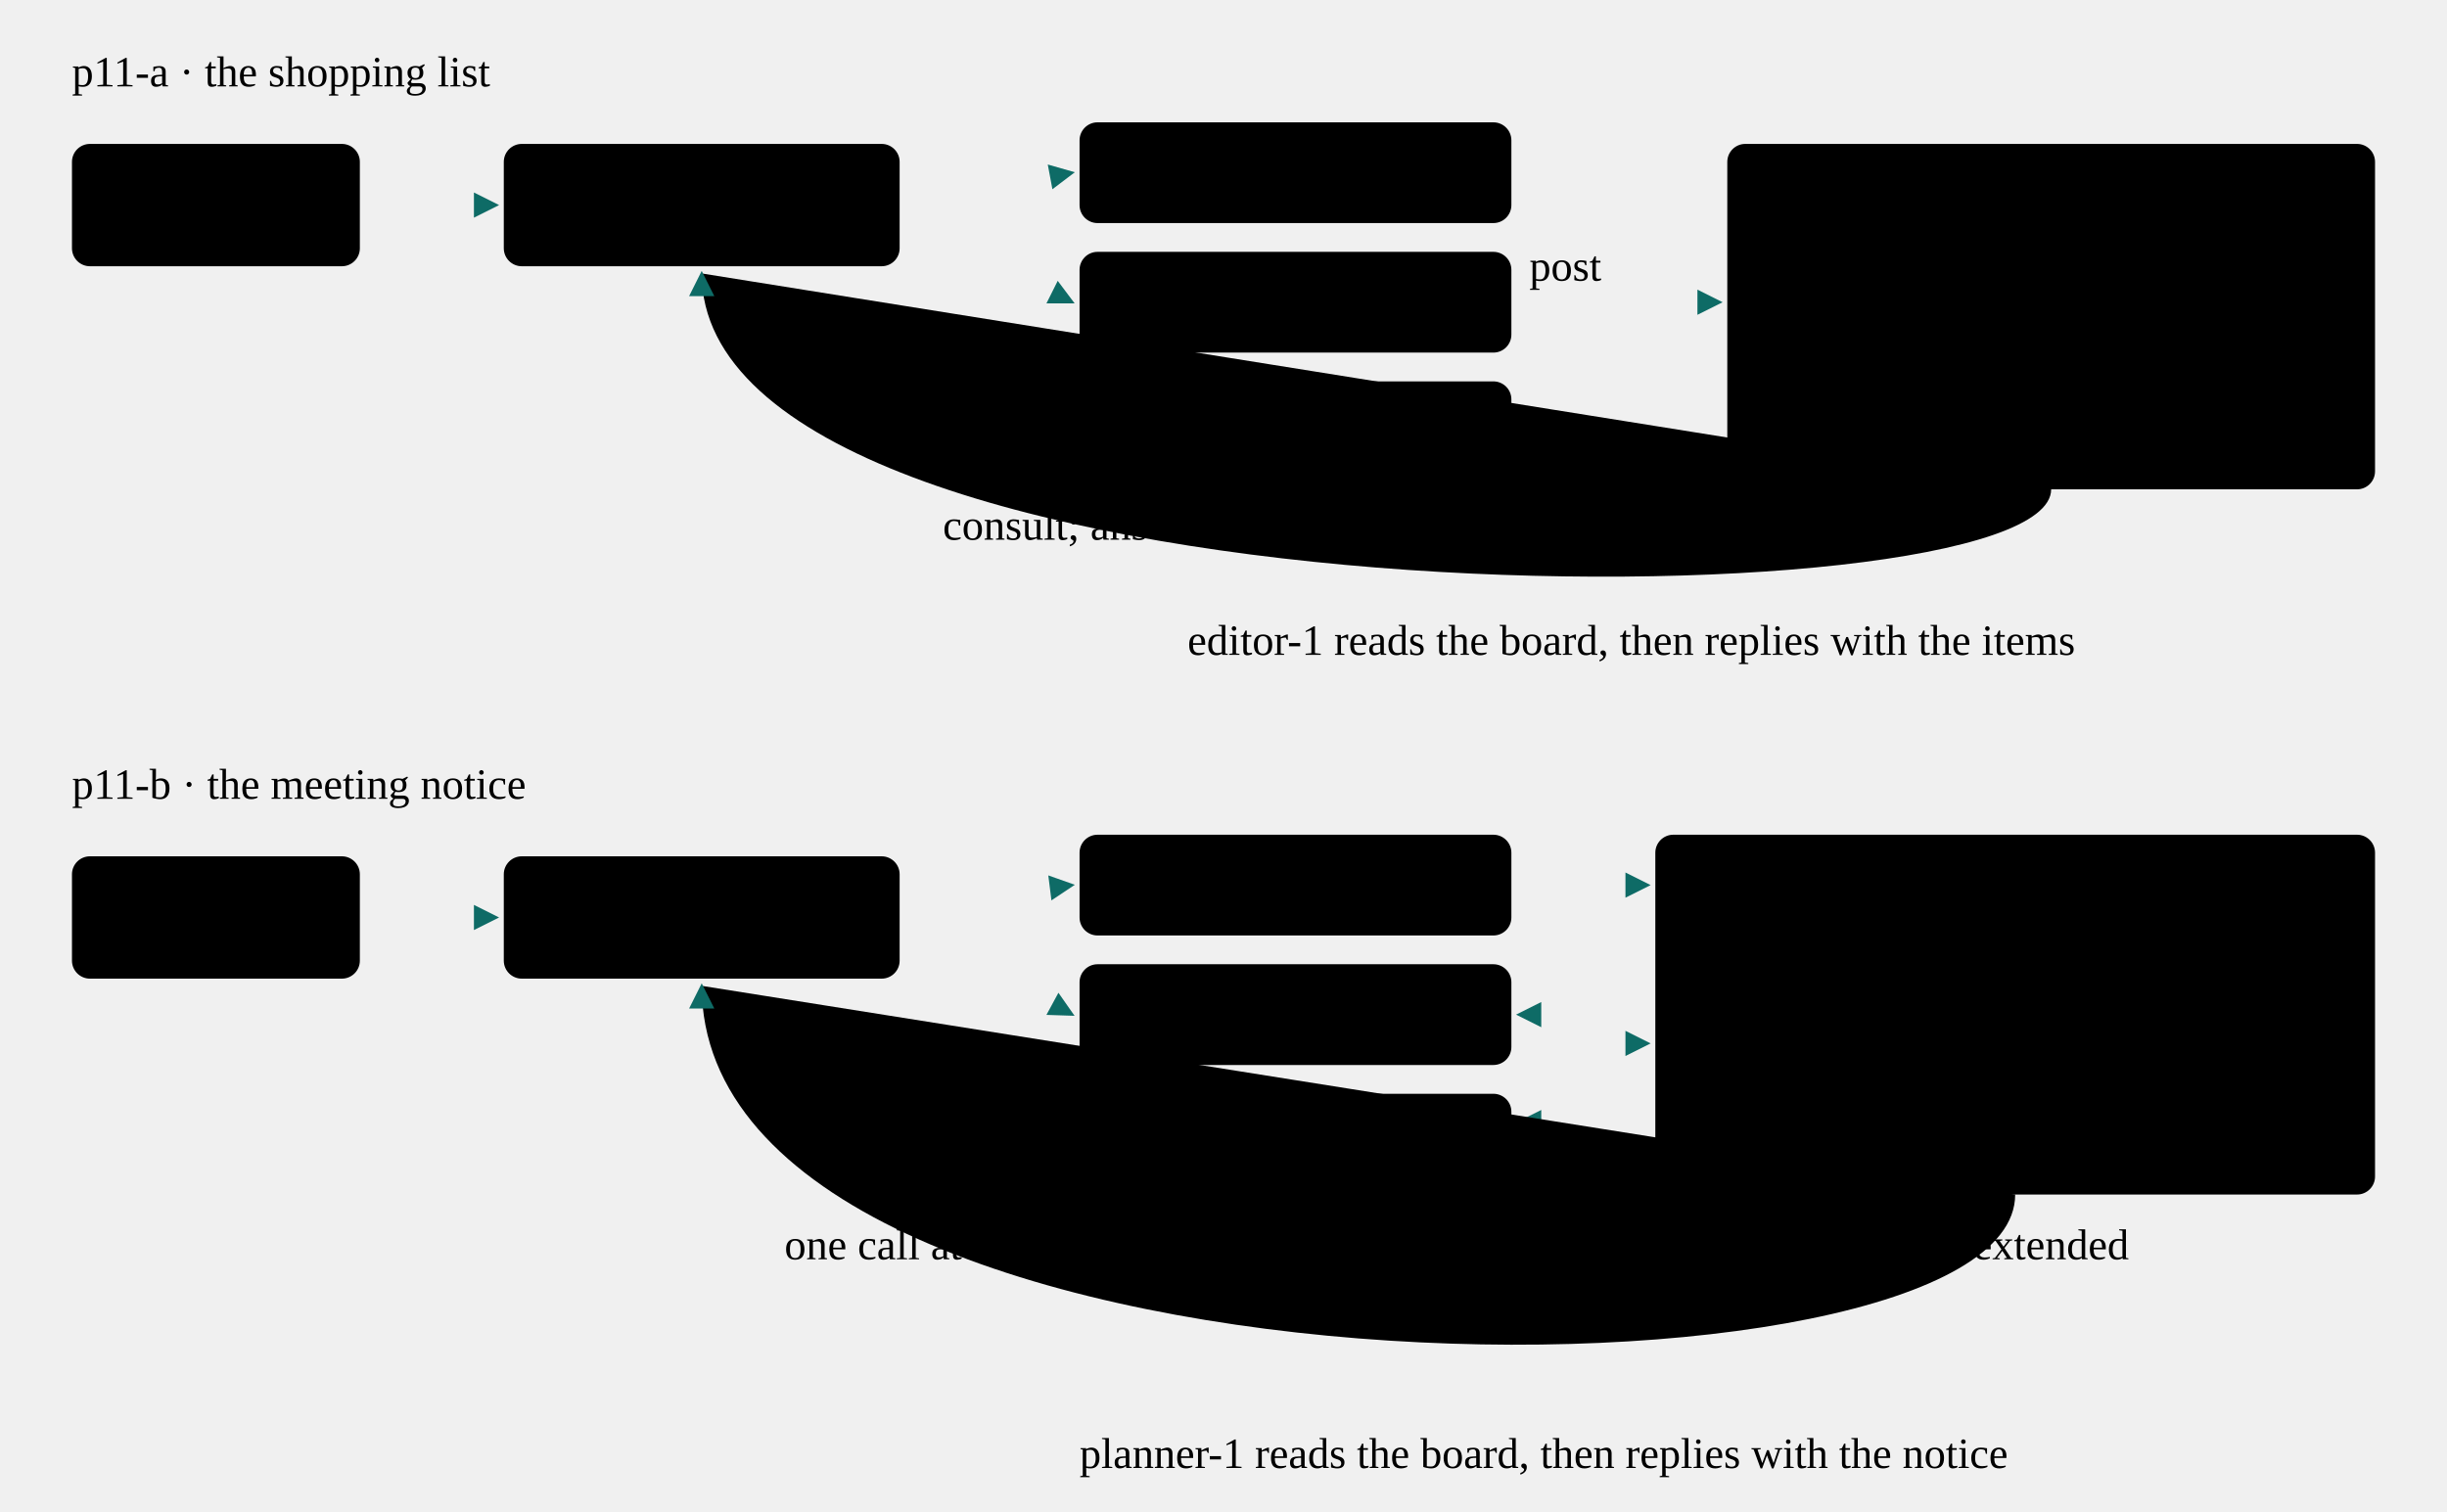
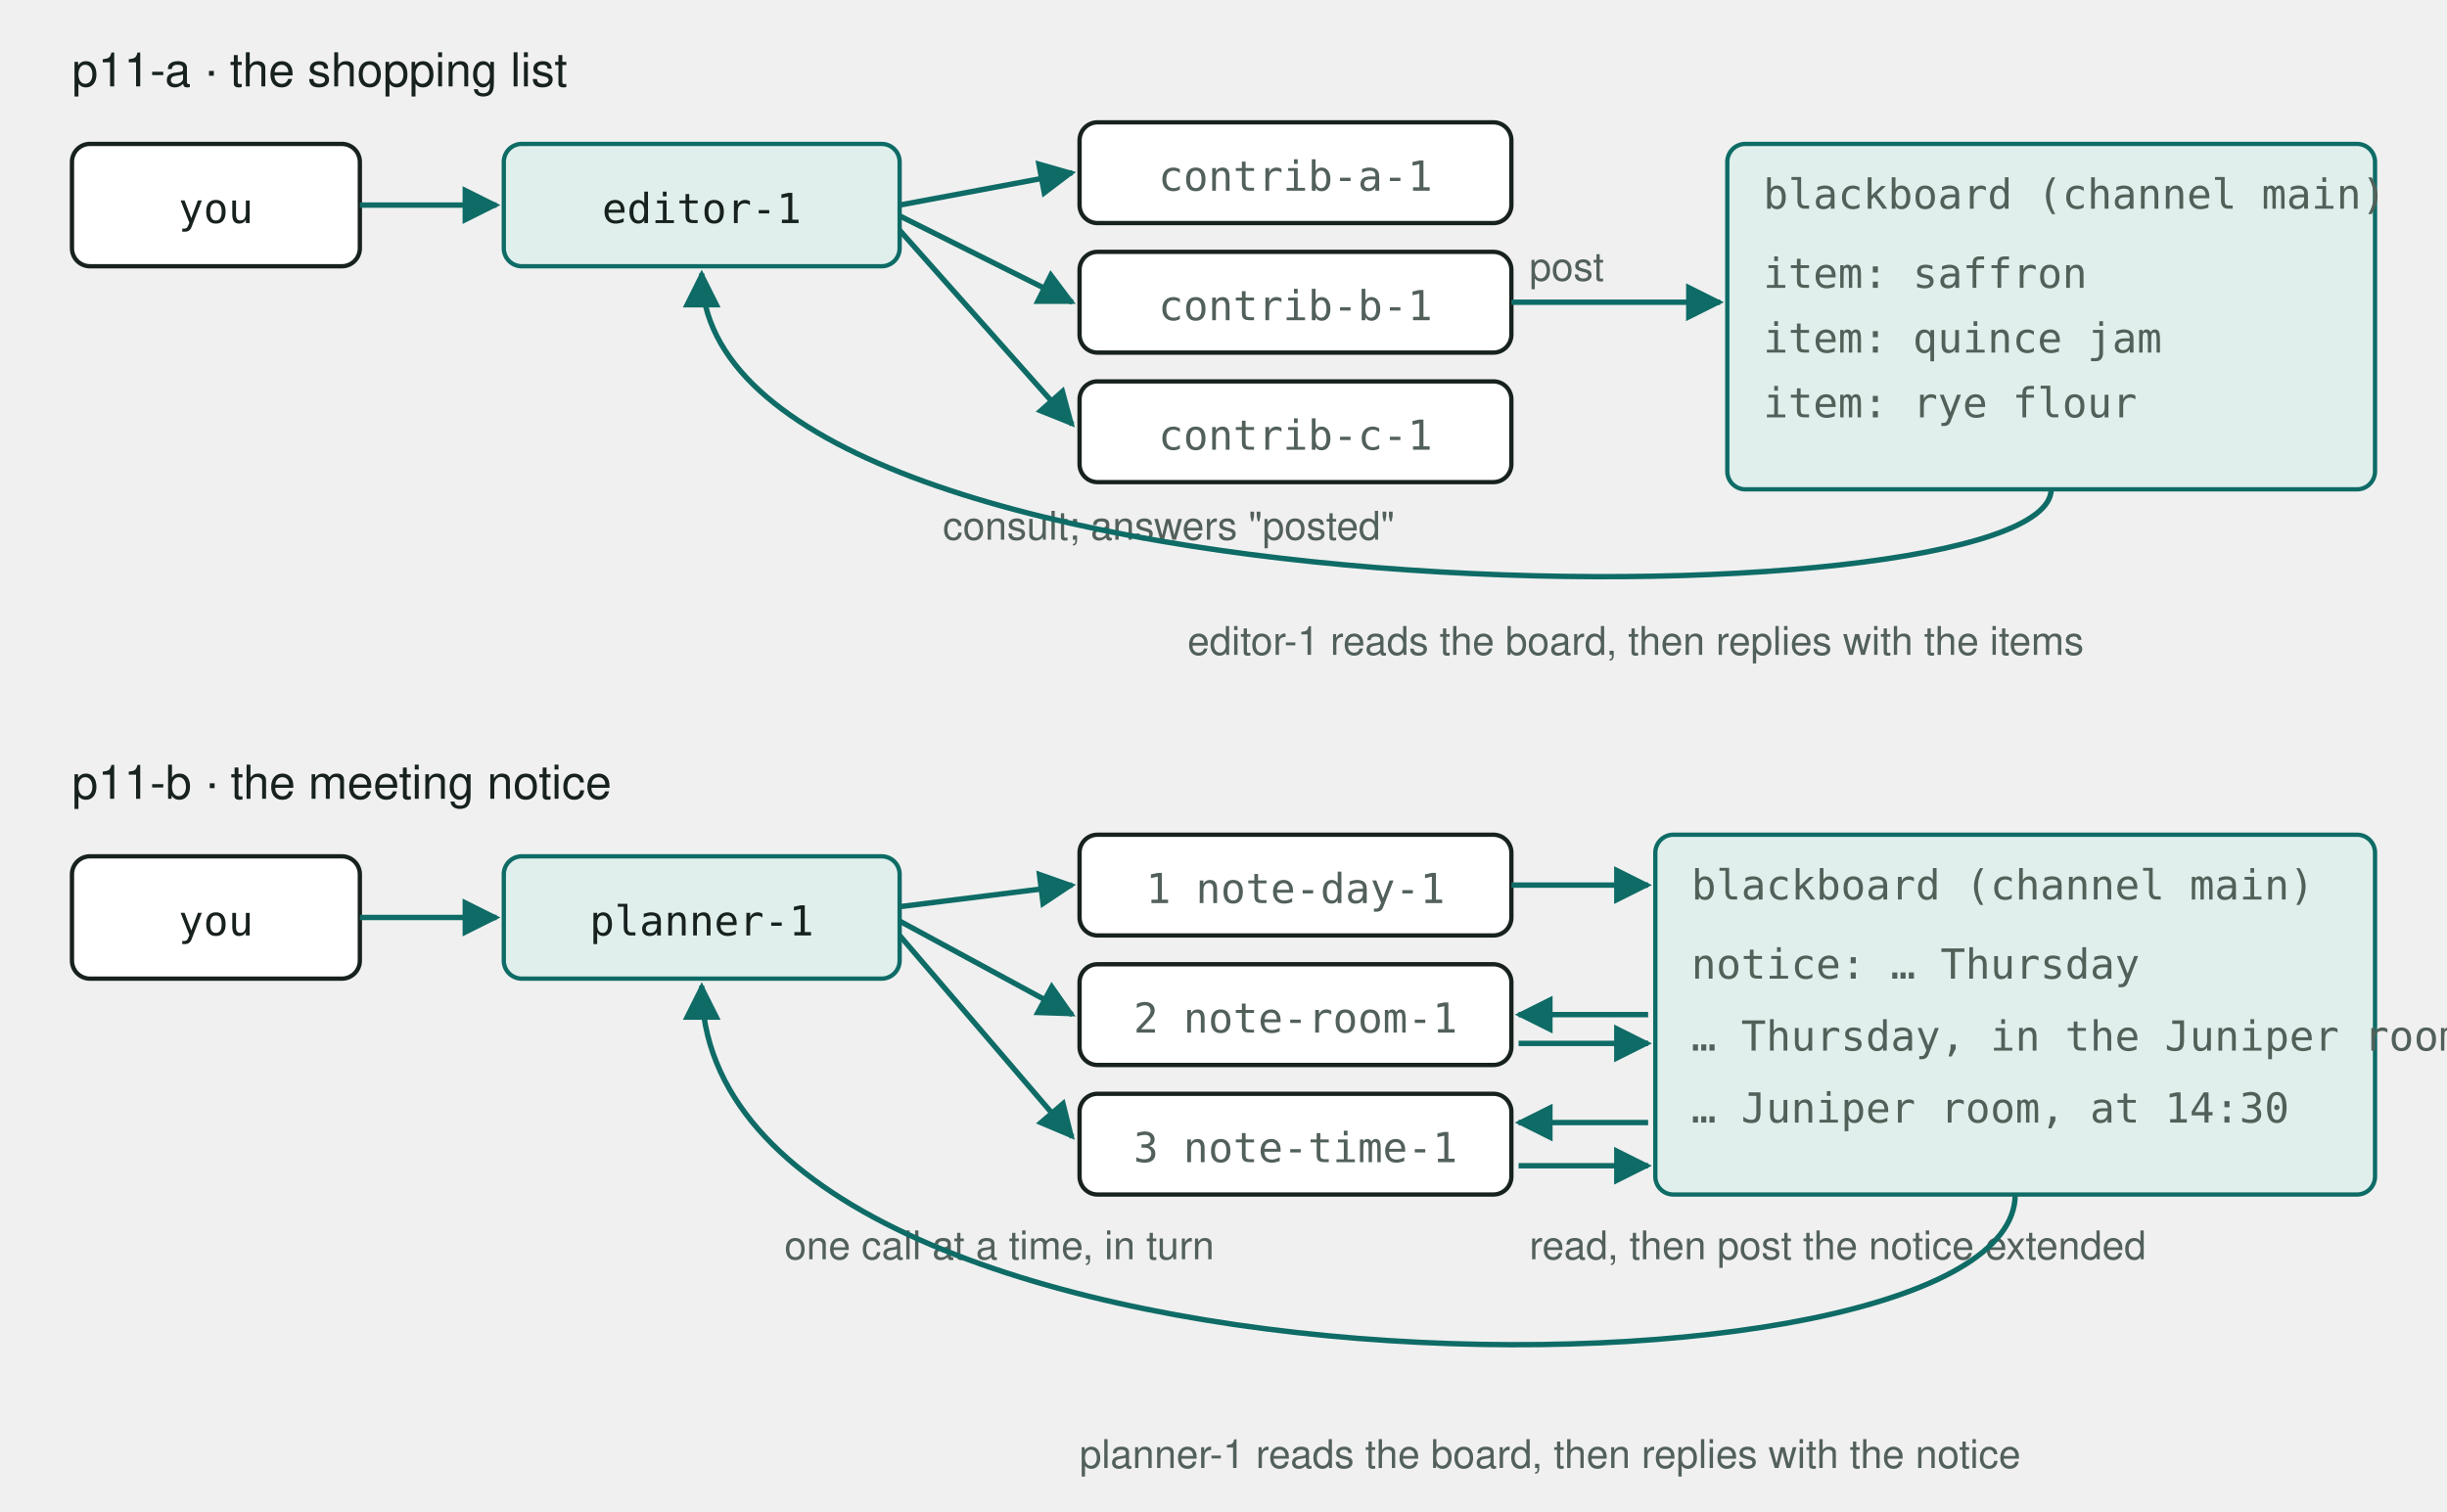
<svg xmlns="http://www.w3.org/2000/svg" viewBox="0 0 680 420" role="img" aria-labelledby="p11-t p11-d">
+   <style>
+   /* For a viewer showing this diagram on its own: docs/assets/docs.css, by tools/docs/svg-standalone.mts. */
+   svg:root { background: #ffffff; font-family: "IBM Plex Sans", -apple-system, "Segoe UI", Helvetica, Arial, sans-serif; }
+   svg:root .box { fill: #ffffff; stroke: #17211d; stroke-width: 1.2; }
+   svg:root .box.accent { fill: #e0efec; stroke: #0e6b66; }
+   svg:root .box.host { fill: #f1f4f2; stroke: #52605a; stroke-dasharray: 4 3; }
+   svg:root .box.planned { fill: #ece8f8; stroke: #5b44b0; stroke-dasharray: 4 3; }
+   svg:root .label { fill: #17211d; font-size: 13px; }
+   svg:root .label.small { font-size: 11px; fill: #52605a; }
+   svg:root .label.mono { font-family: "IBM Plex Mono", ui-monospace, "SF Mono", Menlo, Consolas, monospace; font-size: 11.5px; }
+   svg:root .label.title { font-weight: 600; }
+   svg:root .edge { stroke: #0e6b66; stroke-width: 1.5; fill: none; }
+   svg:root .edge.dim { stroke: #52605a; stroke-dasharray: 4 3; }
+   </style>
  <defs>
    <marker id="p11-a" viewBox="0 0 10 10" refX="9" refY="5" markerWidth="7" markerHeight="7" orient="auto-start-reverse">
      <path d="M0 0L10 5L0 10z" fill="#0e6b66" />
    </marker>
  </defs>
  <text class="label" x="20" y="24">p11-a · the shopping list</text>
  <rect class="box" x="20" y="40" width="80" height="34" rx="5" />
  <text class="label mono" x="60" y="62" text-anchor="middle">you</text>
  <rect class="box accent" x="140" y="40" width="110" height="34" rx="5" />
  <text class="label mono" x="195" y="62" text-anchor="middle">editor-1</text>
  <path class="edge" d="M100 57 H138" marker-end="url(#p11-a)" />
  <rect class="box" x="300" y="34" width="120" height="28" rx="5" />
  <text class="label mono small" x="360" y="53" text-anchor="middle">contrib-a-1</text>
  <rect class="box" x="300" y="70" width="120" height="28" rx="5" />
  <text class="label mono small" x="360" y="89" text-anchor="middle">contrib-b-1</text>
  <rect class="box" x="300" y="106" width="120" height="28" rx="5" />
  <text class="label mono small" x="360" y="125" text-anchor="middle">contrib-c-1</text>
  <path class="edge" d="M250 57 L298 48" marker-end="url(#p11-a)" />
  <path class="edge" d="M250 60 L298 84" marker-end="url(#p11-a)" />
  <path class="edge" d="M250 64 L298 118" marker-end="url(#p11-a)" />
  <text class="label small" x="262" y="150">consult; answers "posted"</text>
  <rect class="box accent" x="480" y="40" width="180" height="96" rx="5" />
  <text class="label mono small" x="490" y="58">blackboard (channel main)</text>
  <text class="label mono small" x="490" y="80">item: saffron</text>
  <text class="label mono small" x="490" y="98">item: quince jam</text>
  <text class="label mono small" x="490" y="116">item: rye flour</text>
  <path class="edge" d="M420 84 H478" marker-end="url(#p11-a)" />
  <text class="label small" x="425" y="78">post</text>
  <path class="edge" d="M570 136 C570 175 195 175 195 76" marker-end="url(#p11-a)" />
  <text class="label small" x="330" y="182">editor-1 reads the board, then replies with the items</text>
  <text class="label" x="20" y="222">p11-b · the meeting notice</text>
  <rect class="box" x="20" y="238" width="80" height="34" rx="5" />
  <text class="label mono" x="60" y="260" text-anchor="middle">you</text>
  <rect class="box accent" x="140" y="238" width="110" height="34" rx="5" />
  <text class="label mono" x="195" y="260" text-anchor="middle">planner-1</text>
  <path class="edge" d="M100 255 H138" marker-end="url(#p11-a)" />
  <rect class="box" x="300" y="232" width="120" height="28" rx="5" />
  <text class="label mono small" x="360" y="251" text-anchor="middle">1 note-day-1</text>
  <rect class="box" x="300" y="268" width="120" height="28" rx="5" />
  <text class="label mono small" x="360" y="287" text-anchor="middle">2 note-room-1</text>
  <rect class="box" x="300" y="304" width="120" height="28" rx="5" />
  <text class="label mono small" x="360" y="323" text-anchor="middle">3 note-time-1</text>
  <path class="edge" d="M250 252 L298 246" marker-end="url(#p11-a)" />
  <path class="edge" d="M250 256 L298 282" marker-end="url(#p11-a)" />
  <path class="edge" d="M250 260 L298 316" marker-end="url(#p11-a)" />
  <text class="label small" x="218" y="350">one call at a time, in turn</text>
  <rect class="box accent" x="460" y="232" width="200" height="100" rx="5" />
  <text class="label mono small" x="470" y="250">blackboard (channel main)</text>
  <text class="label mono small" x="470" y="272">notice: … Thursday</text>
  <text class="label mono small" x="470" y="292">… Thursday, in the Juniper room</text>
  <text class="label mono small" x="470" y="312">… Juniper room, at 14:30</text>
  <path class="edge" d="M420 246 H458" marker-end="url(#p11-a)" />
  <path class="edge" d="M458 282 H422" marker-end="url(#p11-a)" />
  <path class="edge" d="M422 290 H458" marker-end="url(#p11-a)" />
  <path class="edge" d="M458 312 H422" marker-end="url(#p11-a)" />
  <path class="edge" d="M422 324 H458" marker-end="url(#p11-a)" />
  <text class="label small" x="425" y="350">read, then post the notice extended</text>
  <path class="edge" d="M560 332 C560 395 195 395 195 274" marker-end="url(#p11-a)" />
  <text class="label small" x="300" y="408">planner-1 reads the board, then replies with the notice</text>
</svg>
